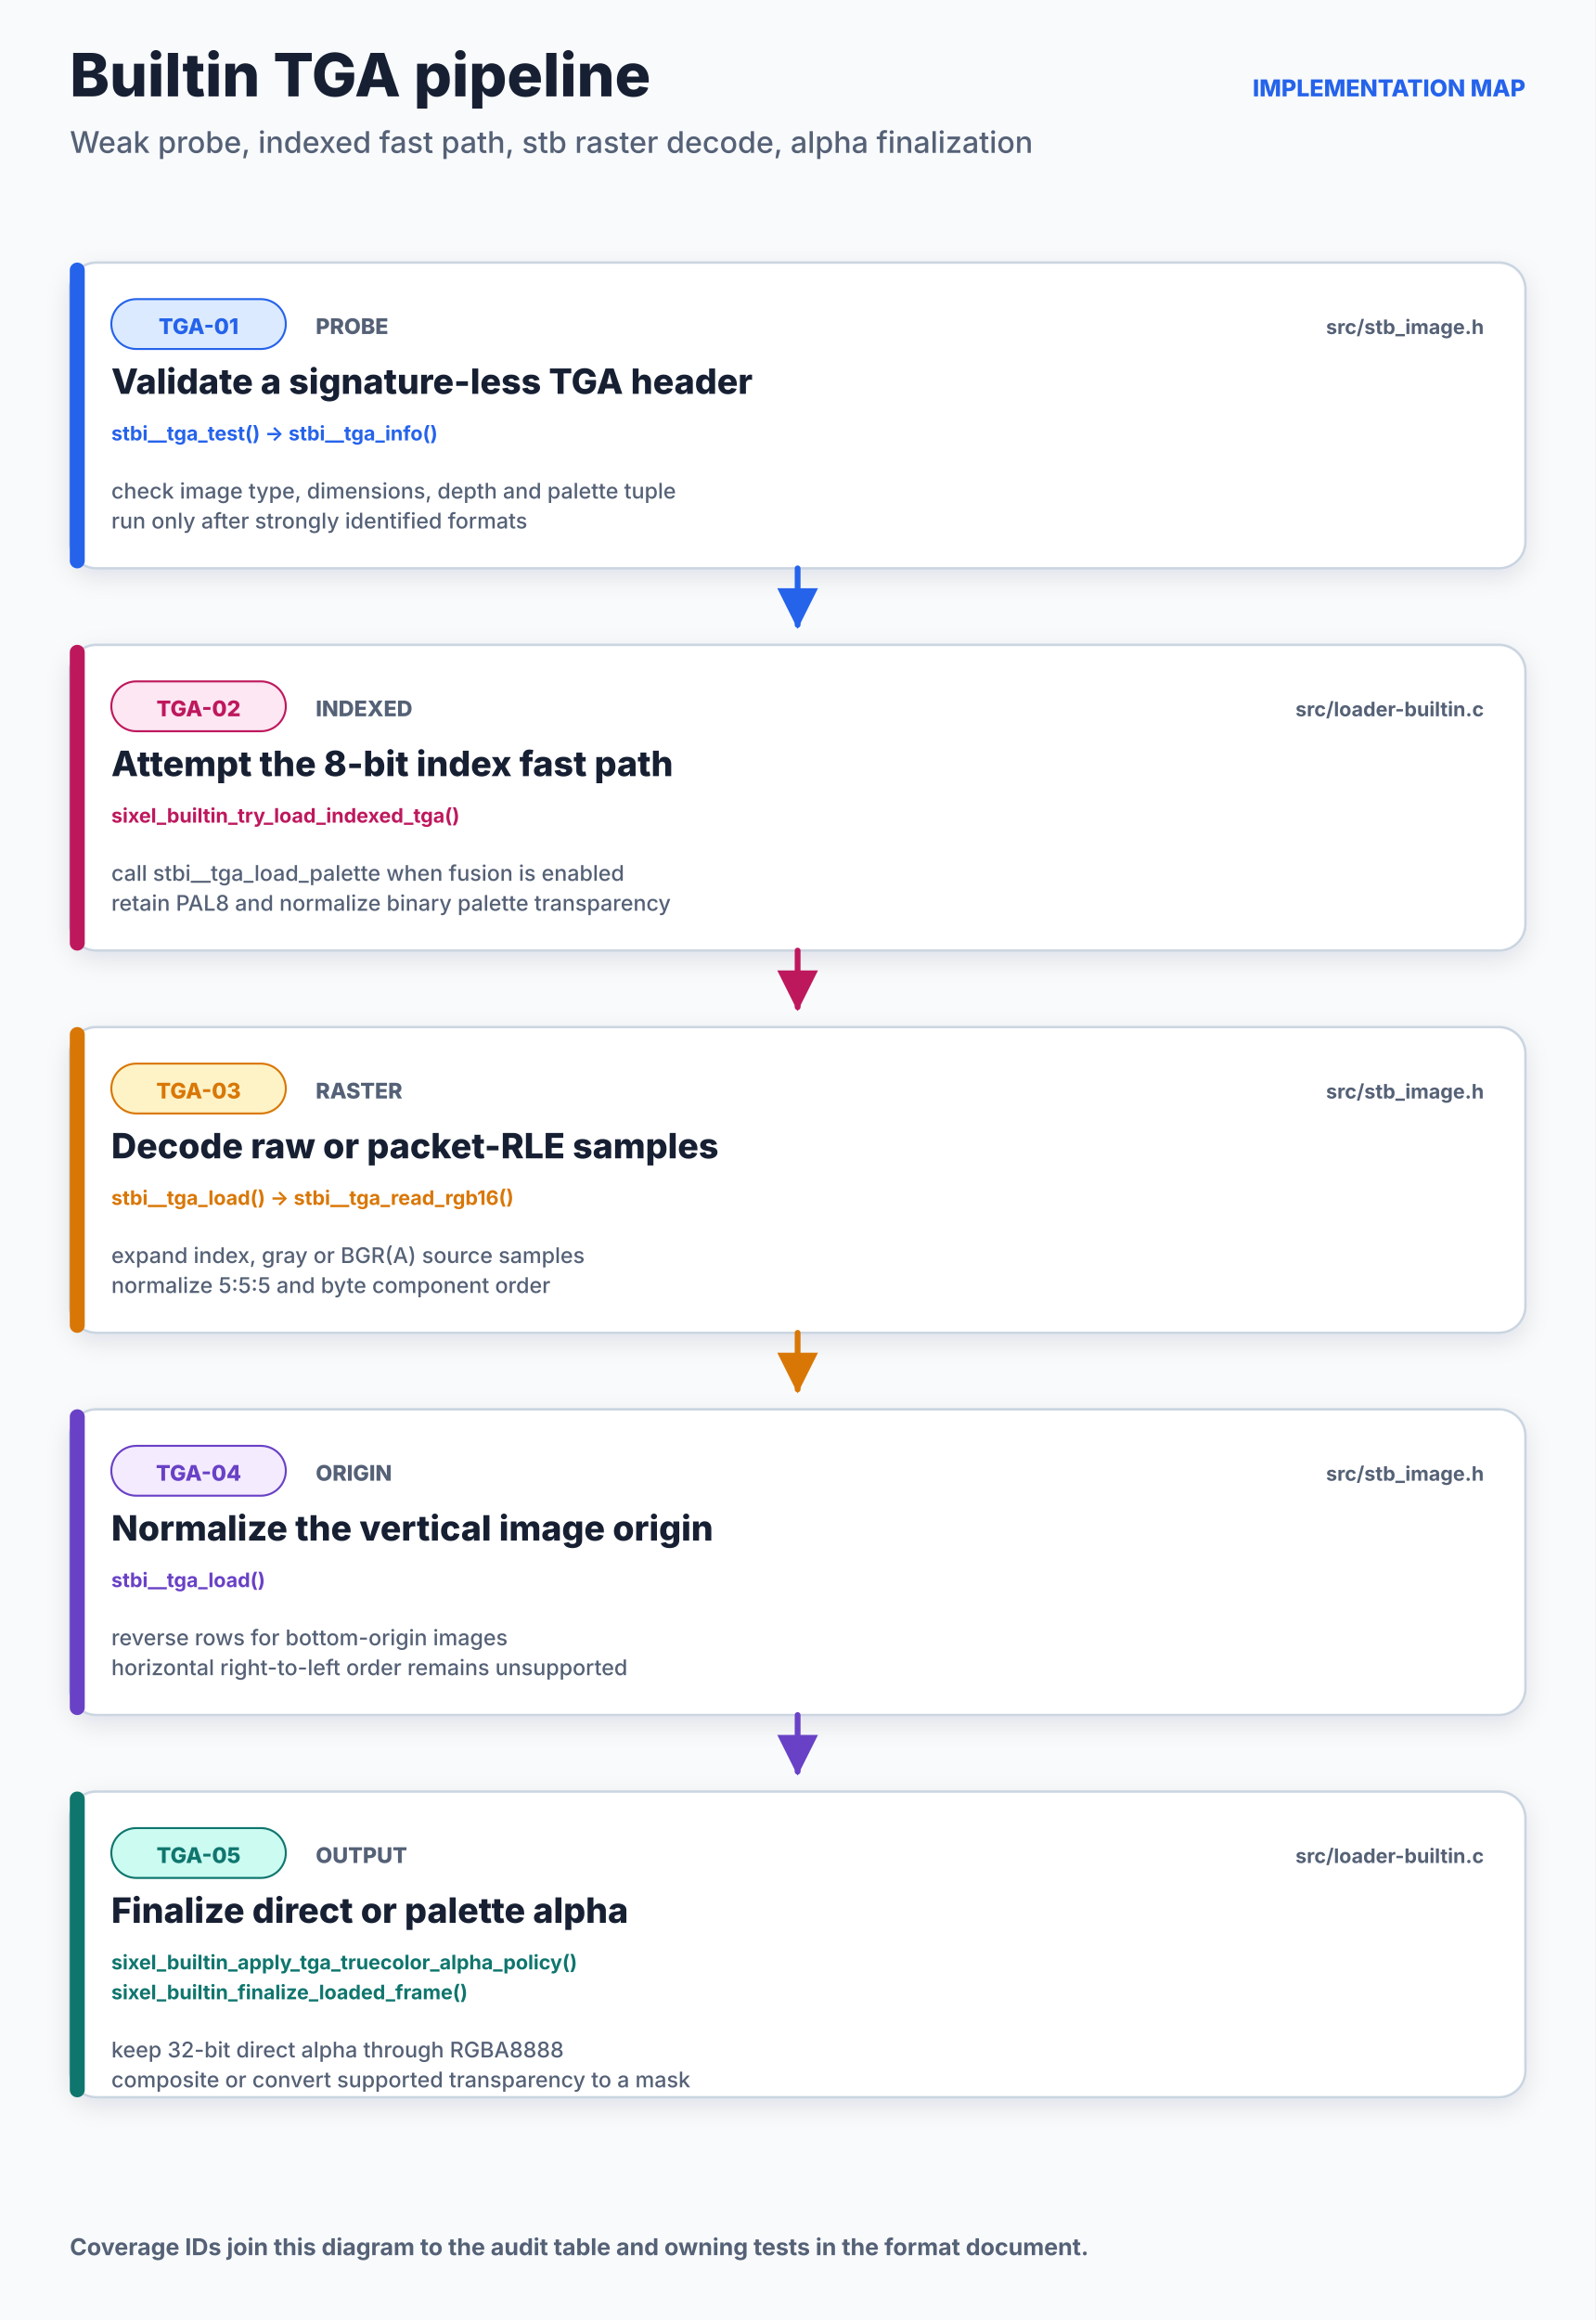
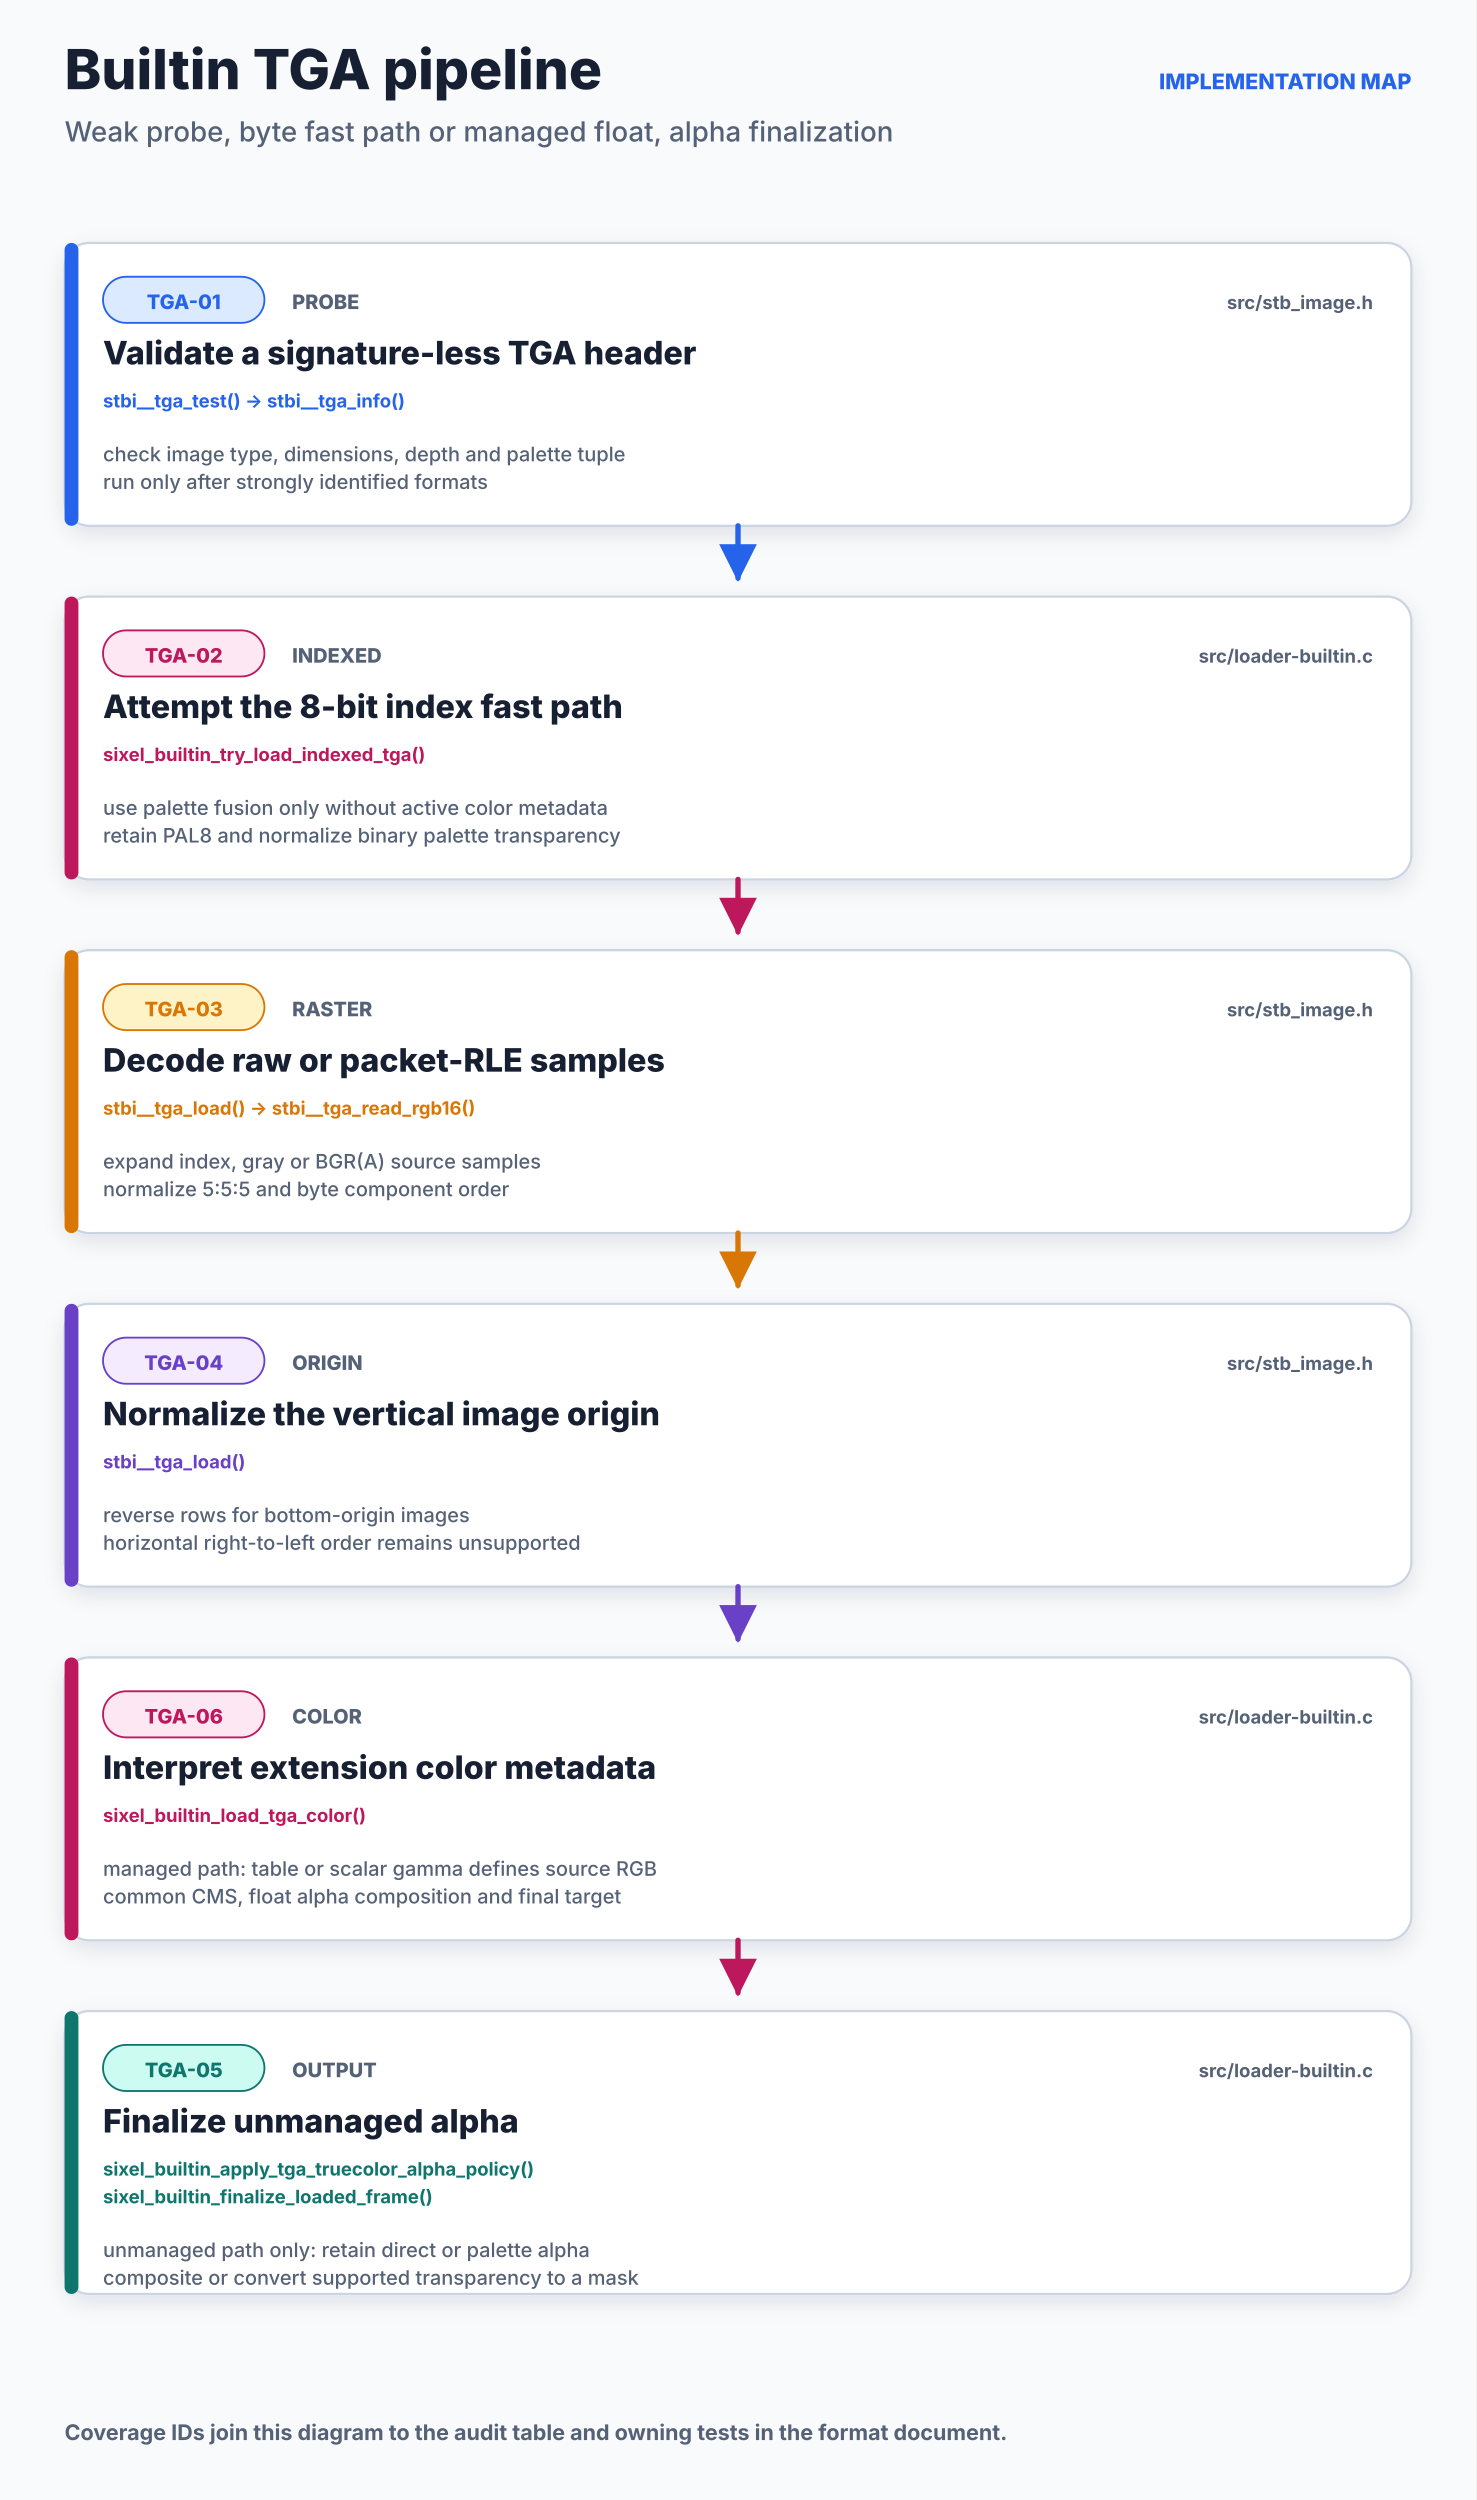
- <svg xmlns="http://www.w3.org/2000/svg" width="960" height="1396" viewBox="0 0 960 1396" role="img" aria-labelledby="figure-title figure-description">
+ <svg xmlns="http://www.w3.org/2000/svg" width="960" height="1626" viewBox="0 0 960 1626" role="img" aria-labelledby="figure-title figure-description">
  <defs>
    <marker id="arrow-blue" viewBox="0 0 10 10" refX="9" refY="5" markerWidth="7" markerHeight="7" orient="auto-start-reverse">
      <path d="M 0 0 L 10 5 L 0 10 z" fill="context-stroke" />
    </marker>
    <marker id="arrow-magenta" viewBox="0 0 10 10" refX="9" refY="5" markerWidth="7" markerHeight="7" orient="auto-start-reverse">
      <path d="M 0 0 L 10 5 L 0 10 z" fill="context-stroke" />
    </marker>
    <marker id="arrow-gold" viewBox="0 0 10 10" refX="9" refY="5" markerWidth="7" markerHeight="7" orient="auto-start-reverse">
      <path d="M 0 0 L 10 5 L 0 10 z" fill="context-stroke" />
    </marker>
    <filter id="card-shadow" x="-10%" y="-10%" width="120%" height="130%">
      <feDropShadow dx="0" dy="5" stdDeviation="7" flood-color="#172033" flood-opacity="0.10" />
    </filter>
  </defs>
-   <rect x="0.0" y="0.0" width="960.0" height="1396.0" fill="#F8FAFC" stroke="none" />
+   <rect x="0.0" y="0.0" width="960.0" height="1626.0" fill="#F8FAFC" stroke="none" />
  <text x="42.0" y="58.0" fill="#172033" font-size="36" font-weight="820" font-family="system-ui, -apple-system, sans-serif" text-anchor="start">Builtin TGA pipeline</text>
-   <text x="42.0" y="92.0" fill="#556176" font-size="18" font-weight="550" font-family="system-ui, -apple-system, sans-serif" text-anchor="start">Weak probe, indexed fast path, stb raster decode, alpha finalization</text>
+   <text x="42.0" y="92.0" fill="#556176" font-size="18" font-weight="550" font-family="system-ui, -apple-system, sans-serif" text-anchor="start">Weak probe, byte fast path or managed float, alpha finalization</text>
  <text x="918.0" y="58.0" fill="#2563EB" font-size="14" font-weight="780" font-family="system-ui, -apple-system, sans-serif" text-anchor="end">IMPLEMENTATION MAP</text>
  <rect x="42.0" y="158.0" width="876.0" height="184.0" rx="16.0" fill="#FFFFFF" stroke="#CBD5E1" stroke-width="1.5" filter="url(#card-shadow)" />
  <rect x="42.0" y="158.0" width="9.0" height="184.0" rx="4.5" fill="#2563EB" stroke="none" />
  <rect x="67.0" y="180.0" width="105.0" height="30.0" rx="15.0" fill="#DBEAFE" stroke="#2563EB" stroke-width="1.2" />
  <text x="119.5" y="201.0" fill="#2563EB" font-size="13" font-weight="800" font-family="system-ui, -apple-system, sans-serif" text-anchor="middle">TGA-01</text>
  <text x="190.0" y="201.0" fill="#556176" font-size="13" font-weight="800" font-family="system-ui, -apple-system, sans-serif" text-anchor="start">PROBE</text>
  <text x="67.0" y="237.0" fill="#172033" font-size="21" font-weight="780" font-family="system-ui, -apple-system, sans-serif" text-anchor="start">Validate a signature-less TGA header</text>
  <text x="67.0" y="265.0" fill="#2563EB" font-size="12" font-weight="650" font-family="system-ui, -apple-system, sans-serif" text-anchor="start">stbi__tga_test()  -&gt;  stbi__tga_info()</text>
  <text x="67.0" y="300.0" fill="#556176" font-size="13" font-weight="450" font-family="system-ui, -apple-system, sans-serif" text-anchor="start">check image type, dimensions, depth and palette tuple</text>
  <text x="67.0" y="318.0" fill="#556176" font-size="13" font-weight="450" font-family="system-ui, -apple-system, sans-serif" text-anchor="start">run only after strongly identified formats</text>
  <text x="893.0" y="201.0" fill="#556176" font-size="12" font-weight="650" font-family="system-ui, -apple-system, sans-serif" text-anchor="end">src/stb_image.h</text>
  <path d="M 480 342 V 376" fill="none" stroke="#2563EB" stroke-width="3.5" stroke-linecap="round" stroke-linejoin="round" marker-end="url(#arrow-blue)" />
  <rect x="42.0" y="388.0" width="876.0" height="184.0" rx="16.0" fill="#FFFFFF" stroke="#CBD5E1" stroke-width="1.5" filter="url(#card-shadow)" />
  <rect x="42.0" y="388.0" width="9.0" height="184.0" rx="4.5" fill="#BE185D" stroke="none" />
  <rect x="67.0" y="410.0" width="105.0" height="30.0" rx="15.0" fill="#FCE7F3" stroke="#BE185D" stroke-width="1.2" />
  <text x="119.5" y="431.0" fill="#BE185D" font-size="13" font-weight="800" font-family="system-ui, -apple-system, sans-serif" text-anchor="middle">TGA-02</text>
  <text x="190.0" y="431.0" fill="#556176" font-size="13" font-weight="800" font-family="system-ui, -apple-system, sans-serif" text-anchor="start">INDEXED</text>
  <text x="67.0" y="467.0" fill="#172033" font-size="21" font-weight="780" font-family="system-ui, -apple-system, sans-serif" text-anchor="start">Attempt the 8-bit index fast path</text>
  <text x="67.0" y="495.0" fill="#BE185D" font-size="12" font-weight="650" font-family="system-ui, -apple-system, sans-serif" text-anchor="start">sixel_builtin_try_load_indexed_tga()</text>
-   <text x="67.0" y="530.0" fill="#556176" font-size="13" font-weight="450" font-family="system-ui, -apple-system, sans-serif" text-anchor="start">call stbi__tga_load_palette when fusion is enabled</text>
+   <text x="67.0" y="530.0" fill="#556176" font-size="13" font-weight="450" font-family="system-ui, -apple-system, sans-serif" text-anchor="start">use palette fusion only without active color metadata</text>
  <text x="67.0" y="548.0" fill="#556176" font-size="13" font-weight="450" font-family="system-ui, -apple-system, sans-serif" text-anchor="start">retain PAL8 and normalize binary palette transparency</text>
  <text x="893.0" y="431.0" fill="#556176" font-size="12" font-weight="650" font-family="system-ui, -apple-system, sans-serif" text-anchor="end">src/loader-builtin.c</text>
  <path d="M 480 572 V 606" fill="none" stroke="#BE185D" stroke-width="3.5" stroke-linecap="round" stroke-linejoin="round" marker-end="url(#arrow-blue)" />
  <rect x="42.0" y="618.0" width="876.0" height="184.0" rx="16.0" fill="#FFFFFF" stroke="#CBD5E1" stroke-width="1.5" filter="url(#card-shadow)" />
  <rect x="42.0" y="618.0" width="9.0" height="184.0" rx="4.5" fill="#D97706" stroke="none" />
  <rect x="67.0" y="640.0" width="105.0" height="30.0" rx="15.0" fill="#FEF3C7" stroke="#D97706" stroke-width="1.2" />
  <text x="119.5" y="661.0" fill="#D97706" font-size="13" font-weight="800" font-family="system-ui, -apple-system, sans-serif" text-anchor="middle">TGA-03</text>
  <text x="190.0" y="661.0" fill="#556176" font-size="13" font-weight="800" font-family="system-ui, -apple-system, sans-serif" text-anchor="start">RASTER</text>
  <text x="67.0" y="697.0" fill="#172033" font-size="21" font-weight="780" font-family="system-ui, -apple-system, sans-serif" text-anchor="start">Decode raw or packet-RLE samples</text>
  <text x="67.0" y="725.0" fill="#D97706" font-size="12" font-weight="650" font-family="system-ui, -apple-system, sans-serif" text-anchor="start">stbi__tga_load()  -&gt;  stbi__tga_read_rgb16()</text>
  <text x="67.0" y="760.0" fill="#556176" font-size="13" font-weight="450" font-family="system-ui, -apple-system, sans-serif" text-anchor="start">expand index, gray or BGR(A) source samples</text>
  <text x="67.0" y="778.0" fill="#556176" font-size="13" font-weight="450" font-family="system-ui, -apple-system, sans-serif" text-anchor="start">normalize 5:5:5 and byte component order</text>
  <text x="893.0" y="661.0" fill="#556176" font-size="12" font-weight="650" font-family="system-ui, -apple-system, sans-serif" text-anchor="end">src/stb_image.h</text>
  <path d="M 480 802 V 836" fill="none" stroke="#D97706" stroke-width="3.5" stroke-linecap="round" stroke-linejoin="round" marker-end="url(#arrow-blue)" />
  <rect x="42.0" y="848.0" width="876.0" height="184.0" rx="16.0" fill="#FFFFFF" stroke="#CBD5E1" stroke-width="1.5" filter="url(#card-shadow)" />
  <rect x="42.0" y="848.0" width="9.0" height="184.0" rx="4.5" fill="#6941C6" stroke="none" />
  <rect x="67.0" y="870.0" width="105.0" height="30.0" rx="15.0" fill="#F4EBFF" stroke="#6941C6" stroke-width="1.2" />
  <text x="119.5" y="891.0" fill="#6941C6" font-size="13" font-weight="800" font-family="system-ui, -apple-system, sans-serif" text-anchor="middle">TGA-04</text>
  <text x="190.0" y="891.0" fill="#556176" font-size="13" font-weight="800" font-family="system-ui, -apple-system, sans-serif" text-anchor="start">ORIGIN</text>
  <text x="67.0" y="927.0" fill="#172033" font-size="21" font-weight="780" font-family="system-ui, -apple-system, sans-serif" text-anchor="start">Normalize the vertical image origin</text>
  <text x="67.0" y="955.0" fill="#6941C6" font-size="12" font-weight="650" font-family="system-ui, -apple-system, sans-serif" text-anchor="start">stbi__tga_load()</text>
  <text x="67.0" y="990.0" fill="#556176" font-size="13" font-weight="450" font-family="system-ui, -apple-system, sans-serif" text-anchor="start">reverse rows for bottom-origin images</text>
  <text x="67.0" y="1008.0" fill="#556176" font-size="13" font-weight="450" font-family="system-ui, -apple-system, sans-serif" text-anchor="start">horizontal right-to-left order remains unsupported</text>
  <text x="893.0" y="891.0" fill="#556176" font-size="12" font-weight="650" font-family="system-ui, -apple-system, sans-serif" text-anchor="end">src/stb_image.h</text>
  <path d="M 480 1032 V 1066" fill="none" stroke="#6941C6" stroke-width="3.5" stroke-linecap="round" stroke-linejoin="round" marker-end="url(#arrow-blue)" />
  <rect x="42.0" y="1078.0" width="876.0" height="184.0" rx="16.0" fill="#FFFFFF" stroke="#CBD5E1" stroke-width="1.5" filter="url(#card-shadow)" />
-   <rect x="42.0" y="1078.0" width="9.0" height="184.0" rx="4.5" fill="#0F766E" stroke="none" />
-   <rect x="67.0" y="1100.0" width="105.0" height="30.0" rx="15.0" fill="#CCFBF1" stroke="#0F766E" stroke-width="1.2" />
-   <text x="119.5" y="1121.0" fill="#0F766E" font-size="13" font-weight="800" font-family="system-ui, -apple-system, sans-serif" text-anchor="middle">TGA-05</text>
-   <text x="190.0" y="1121.0" fill="#556176" font-size="13" font-weight="800" font-family="system-ui, -apple-system, sans-serif" text-anchor="start">OUTPUT</text>
-   <text x="67.0" y="1157.0" fill="#172033" font-size="21" font-weight="780" font-family="system-ui, -apple-system, sans-serif" text-anchor="start">Finalize direct or palette alpha</text>
-   <text x="67.0" y="1185.0" fill="#0F766E" font-size="12" font-weight="650" font-family="system-ui, -apple-system, sans-serif" text-anchor="start">sixel_builtin_apply_tga_truecolor_alpha_policy()</text>
-   <text x="67.0" y="1203.0" fill="#0F766E" font-size="12" font-weight="650" font-family="system-ui, -apple-system, sans-serif" text-anchor="start">sixel_builtin_finalize_loaded_frame()</text>
-   <text x="67.0" y="1238.0" fill="#556176" font-size="13" font-weight="450" font-family="system-ui, -apple-system, sans-serif" text-anchor="start">keep 32-bit direct alpha through RGBA8888</text>
-   <text x="67.0" y="1256.0" fill="#556176" font-size="13" font-weight="450" font-family="system-ui, -apple-system, sans-serif" text-anchor="start">composite or convert supported transparency to a mask</text>
+   <rect x="42.0" y="1078.0" width="9.0" height="184.0" rx="4.5" fill="#BE185D" stroke="none" />
+   <rect x="67.0" y="1100.0" width="105.0" height="30.0" rx="15.0" fill="#FCE7F3" stroke="#BE185D" stroke-width="1.2" />
+   <text x="119.5" y="1121.0" fill="#BE185D" font-size="13" font-weight="800" font-family="system-ui, -apple-system, sans-serif" text-anchor="middle">TGA-06</text>
+   <text x="190.0" y="1121.0" fill="#556176" font-size="13" font-weight="800" font-family="system-ui, -apple-system, sans-serif" text-anchor="start">COLOR</text>
+   <text x="67.0" y="1157.0" fill="#172033" font-size="21" font-weight="780" font-family="system-ui, -apple-system, sans-serif" text-anchor="start">Interpret extension color metadata</text>
+   <text x="67.0" y="1185.0" fill="#BE185D" font-size="12" font-weight="650" font-family="system-ui, -apple-system, sans-serif" text-anchor="start">sixel_builtin_load_tga_color()</text>
+   <text x="67.0" y="1220.0" fill="#556176" font-size="13" font-weight="450" font-family="system-ui, -apple-system, sans-serif" text-anchor="start">managed path: table or scalar gamma defines source RGB</text>
+   <text x="67.0" y="1238.0" fill="#556176" font-size="13" font-weight="450" font-family="system-ui, -apple-system, sans-serif" text-anchor="start">common CMS, float alpha composition and final target</text>
  <text x="893.0" y="1121.0" fill="#556176" font-size="12" font-weight="650" font-family="system-ui, -apple-system, sans-serif" text-anchor="end">src/loader-builtin.c</text>
-   <text x="42.0" y="1357.0" fill="#556176" font-size="14" font-weight="650" font-family="system-ui, -apple-system, sans-serif" text-anchor="start">Coverage IDs join this diagram to the audit table and owning tests in the format document.</text>
+   <path d="M 480 1262 V 1296" fill="none" stroke="#BE185D" stroke-width="3.5" stroke-linecap="round" stroke-linejoin="round" marker-end="url(#arrow-blue)" />
+   <rect x="42.0" y="1308.0" width="876.0" height="184.0" rx="16.0" fill="#FFFFFF" stroke="#CBD5E1" stroke-width="1.5" filter="url(#card-shadow)" />
+   <rect x="42.0" y="1308.0" width="9.0" height="184.0" rx="4.5" fill="#0F766E" stroke="none" />
+   <rect x="67.0" y="1330.0" width="105.0" height="30.0" rx="15.0" fill="#CCFBF1" stroke="#0F766E" stroke-width="1.2" />
+   <text x="119.5" y="1351.0" fill="#0F766E" font-size="13" font-weight="800" font-family="system-ui, -apple-system, sans-serif" text-anchor="middle">TGA-05</text>
+   <text x="190.0" y="1351.0" fill="#556176" font-size="13" font-weight="800" font-family="system-ui, -apple-system, sans-serif" text-anchor="start">OUTPUT</text>
+   <text x="67.0" y="1387.0" fill="#172033" font-size="21" font-weight="780" font-family="system-ui, -apple-system, sans-serif" text-anchor="start">Finalize unmanaged alpha</text>
+   <text x="67.0" y="1415.0" fill="#0F766E" font-size="12" font-weight="650" font-family="system-ui, -apple-system, sans-serif" text-anchor="start">sixel_builtin_apply_tga_truecolor_alpha_policy()</text>
+   <text x="67.0" y="1433.0" fill="#0F766E" font-size="12" font-weight="650" font-family="system-ui, -apple-system, sans-serif" text-anchor="start">sixel_builtin_finalize_loaded_frame()</text>
+   <text x="67.0" y="1468.0" fill="#556176" font-size="13" font-weight="450" font-family="system-ui, -apple-system, sans-serif" text-anchor="start">unmanaged path only: retain direct or palette alpha</text>
+   <text x="67.0" y="1486.0" fill="#556176" font-size="13" font-weight="450" font-family="system-ui, -apple-system, sans-serif" text-anchor="start">composite or convert supported transparency to a mask</text>
+   <text x="893.0" y="1351.0" fill="#556176" font-size="12" font-weight="650" font-family="system-ui, -apple-system, sans-serif" text-anchor="end">src/loader-builtin.c</text>
+   <text x="42.0" y="1587.0" fill="#556176" font-size="14" font-weight="650" font-family="system-ui, -apple-system, sans-serif" text-anchor="start">Coverage IDs join this diagram to the audit table and owning tests in the format document.</text>
</svg>
